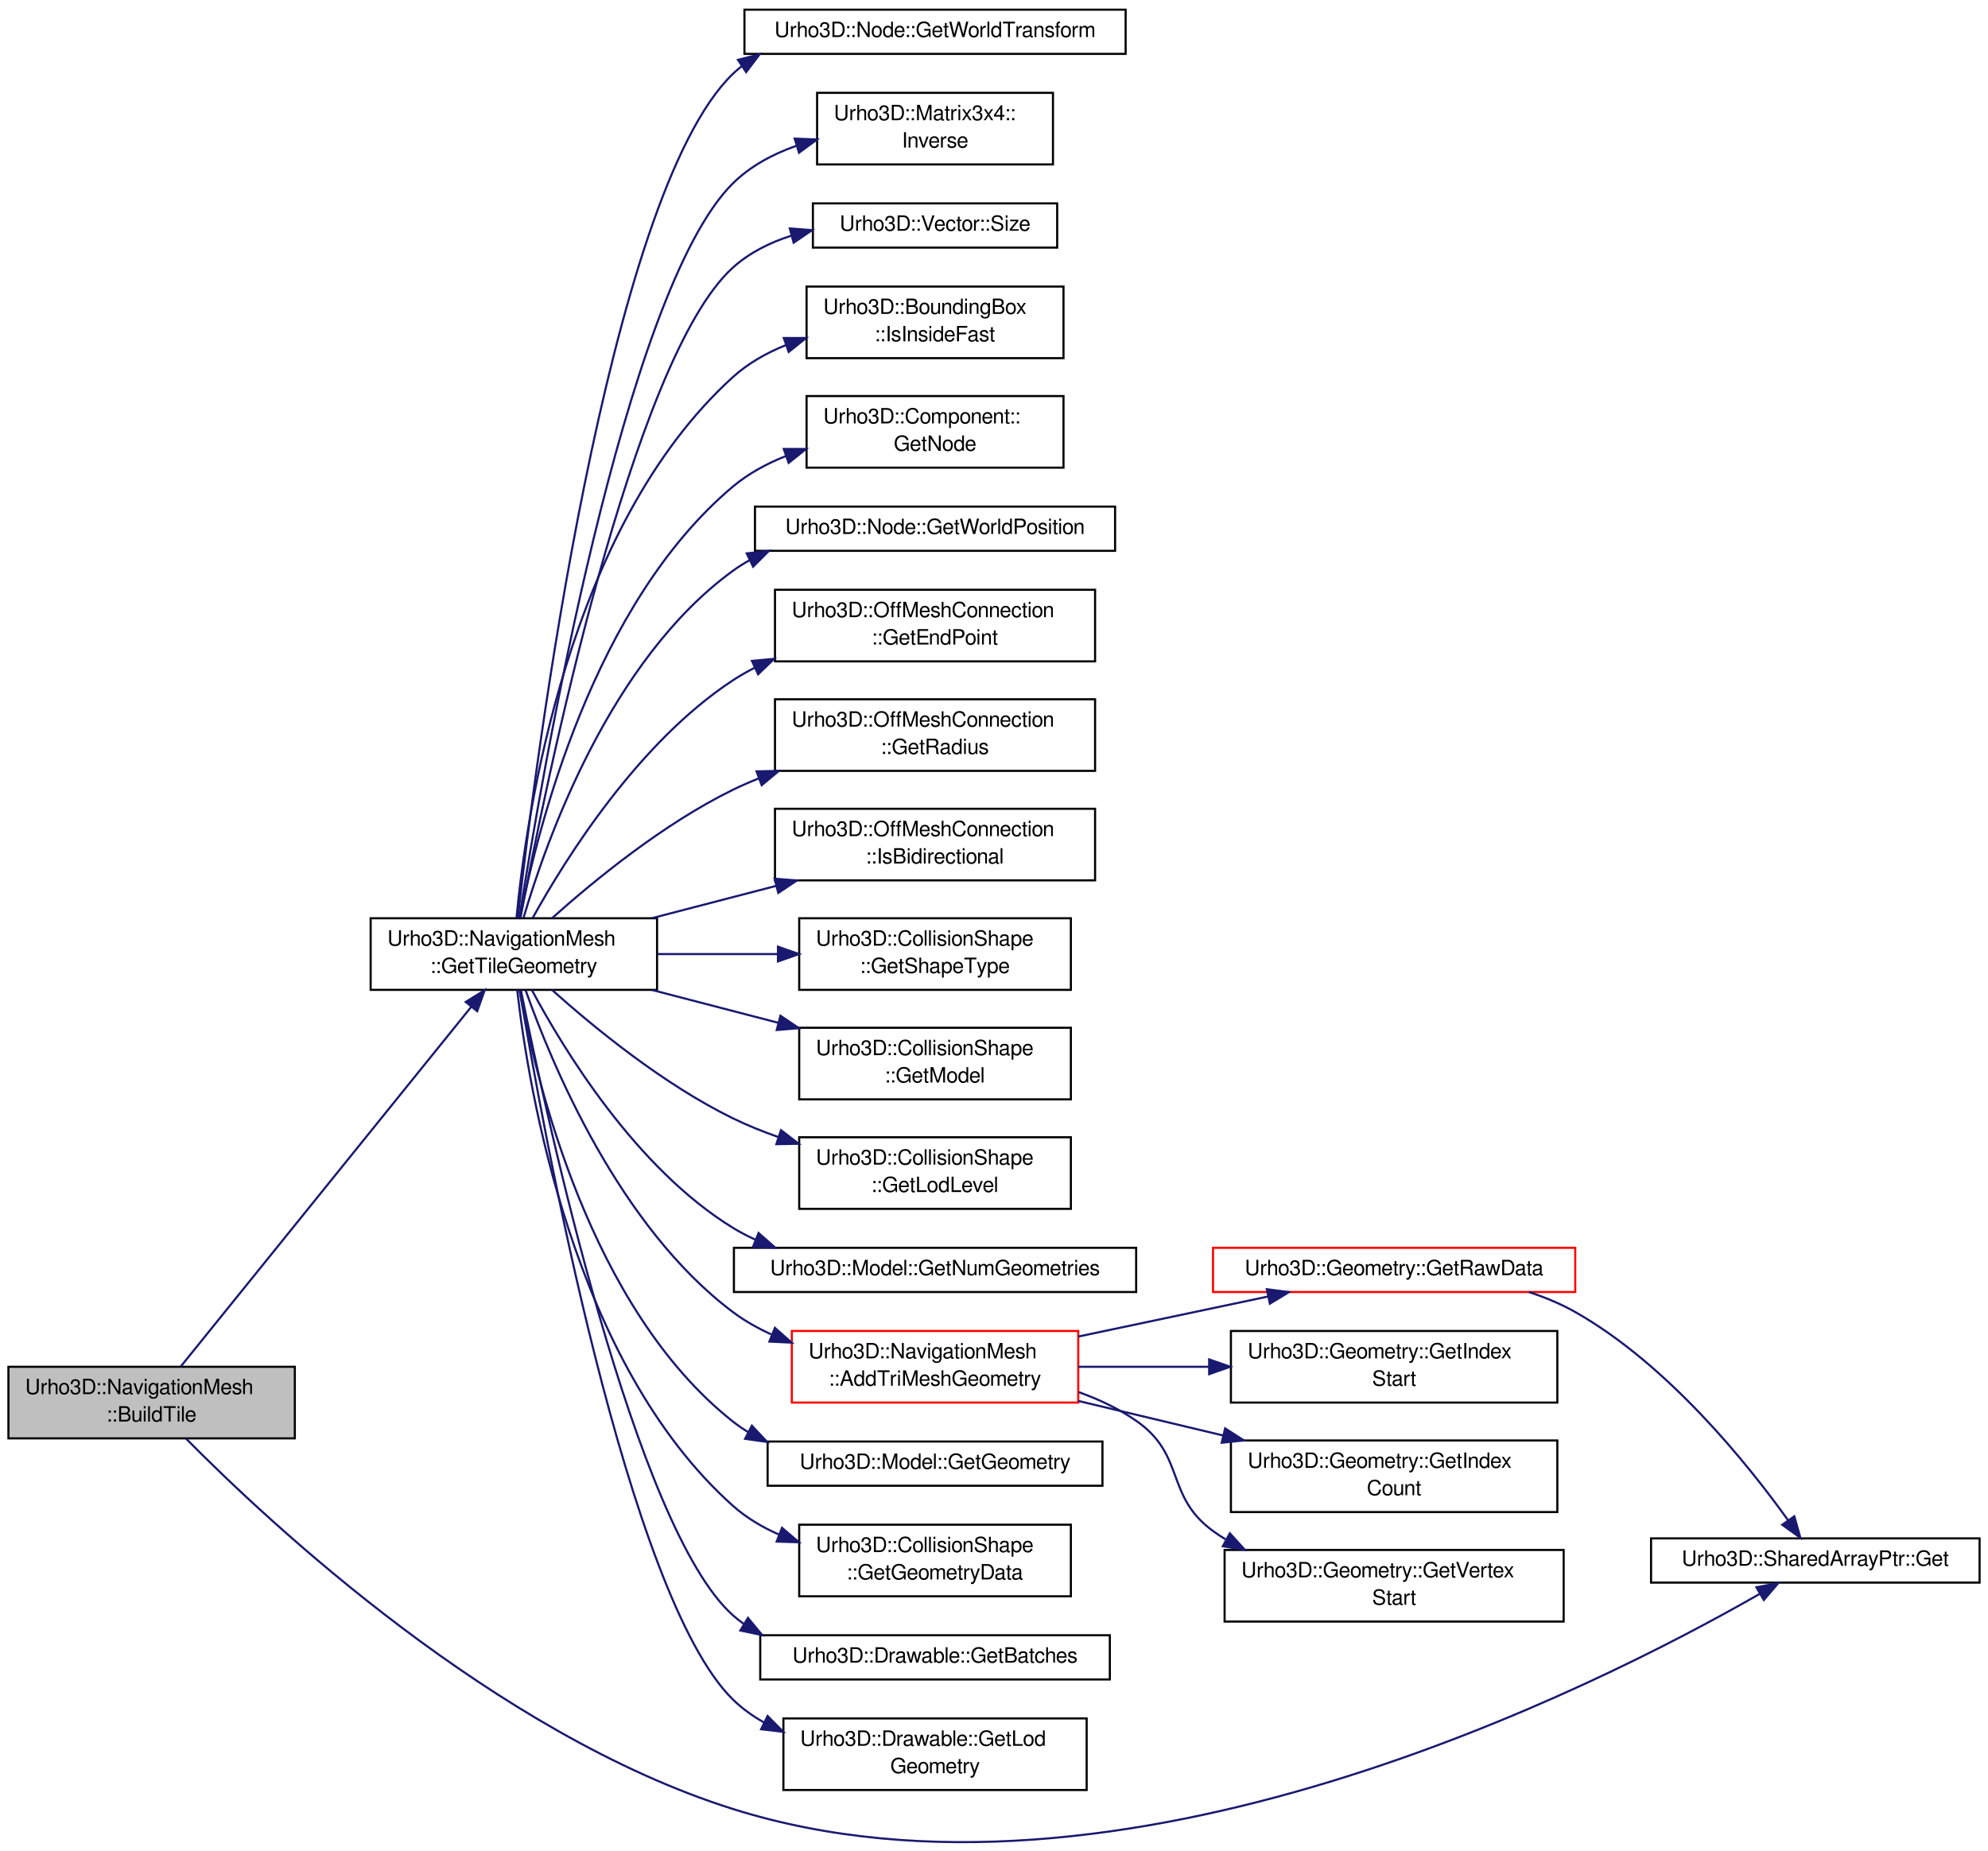
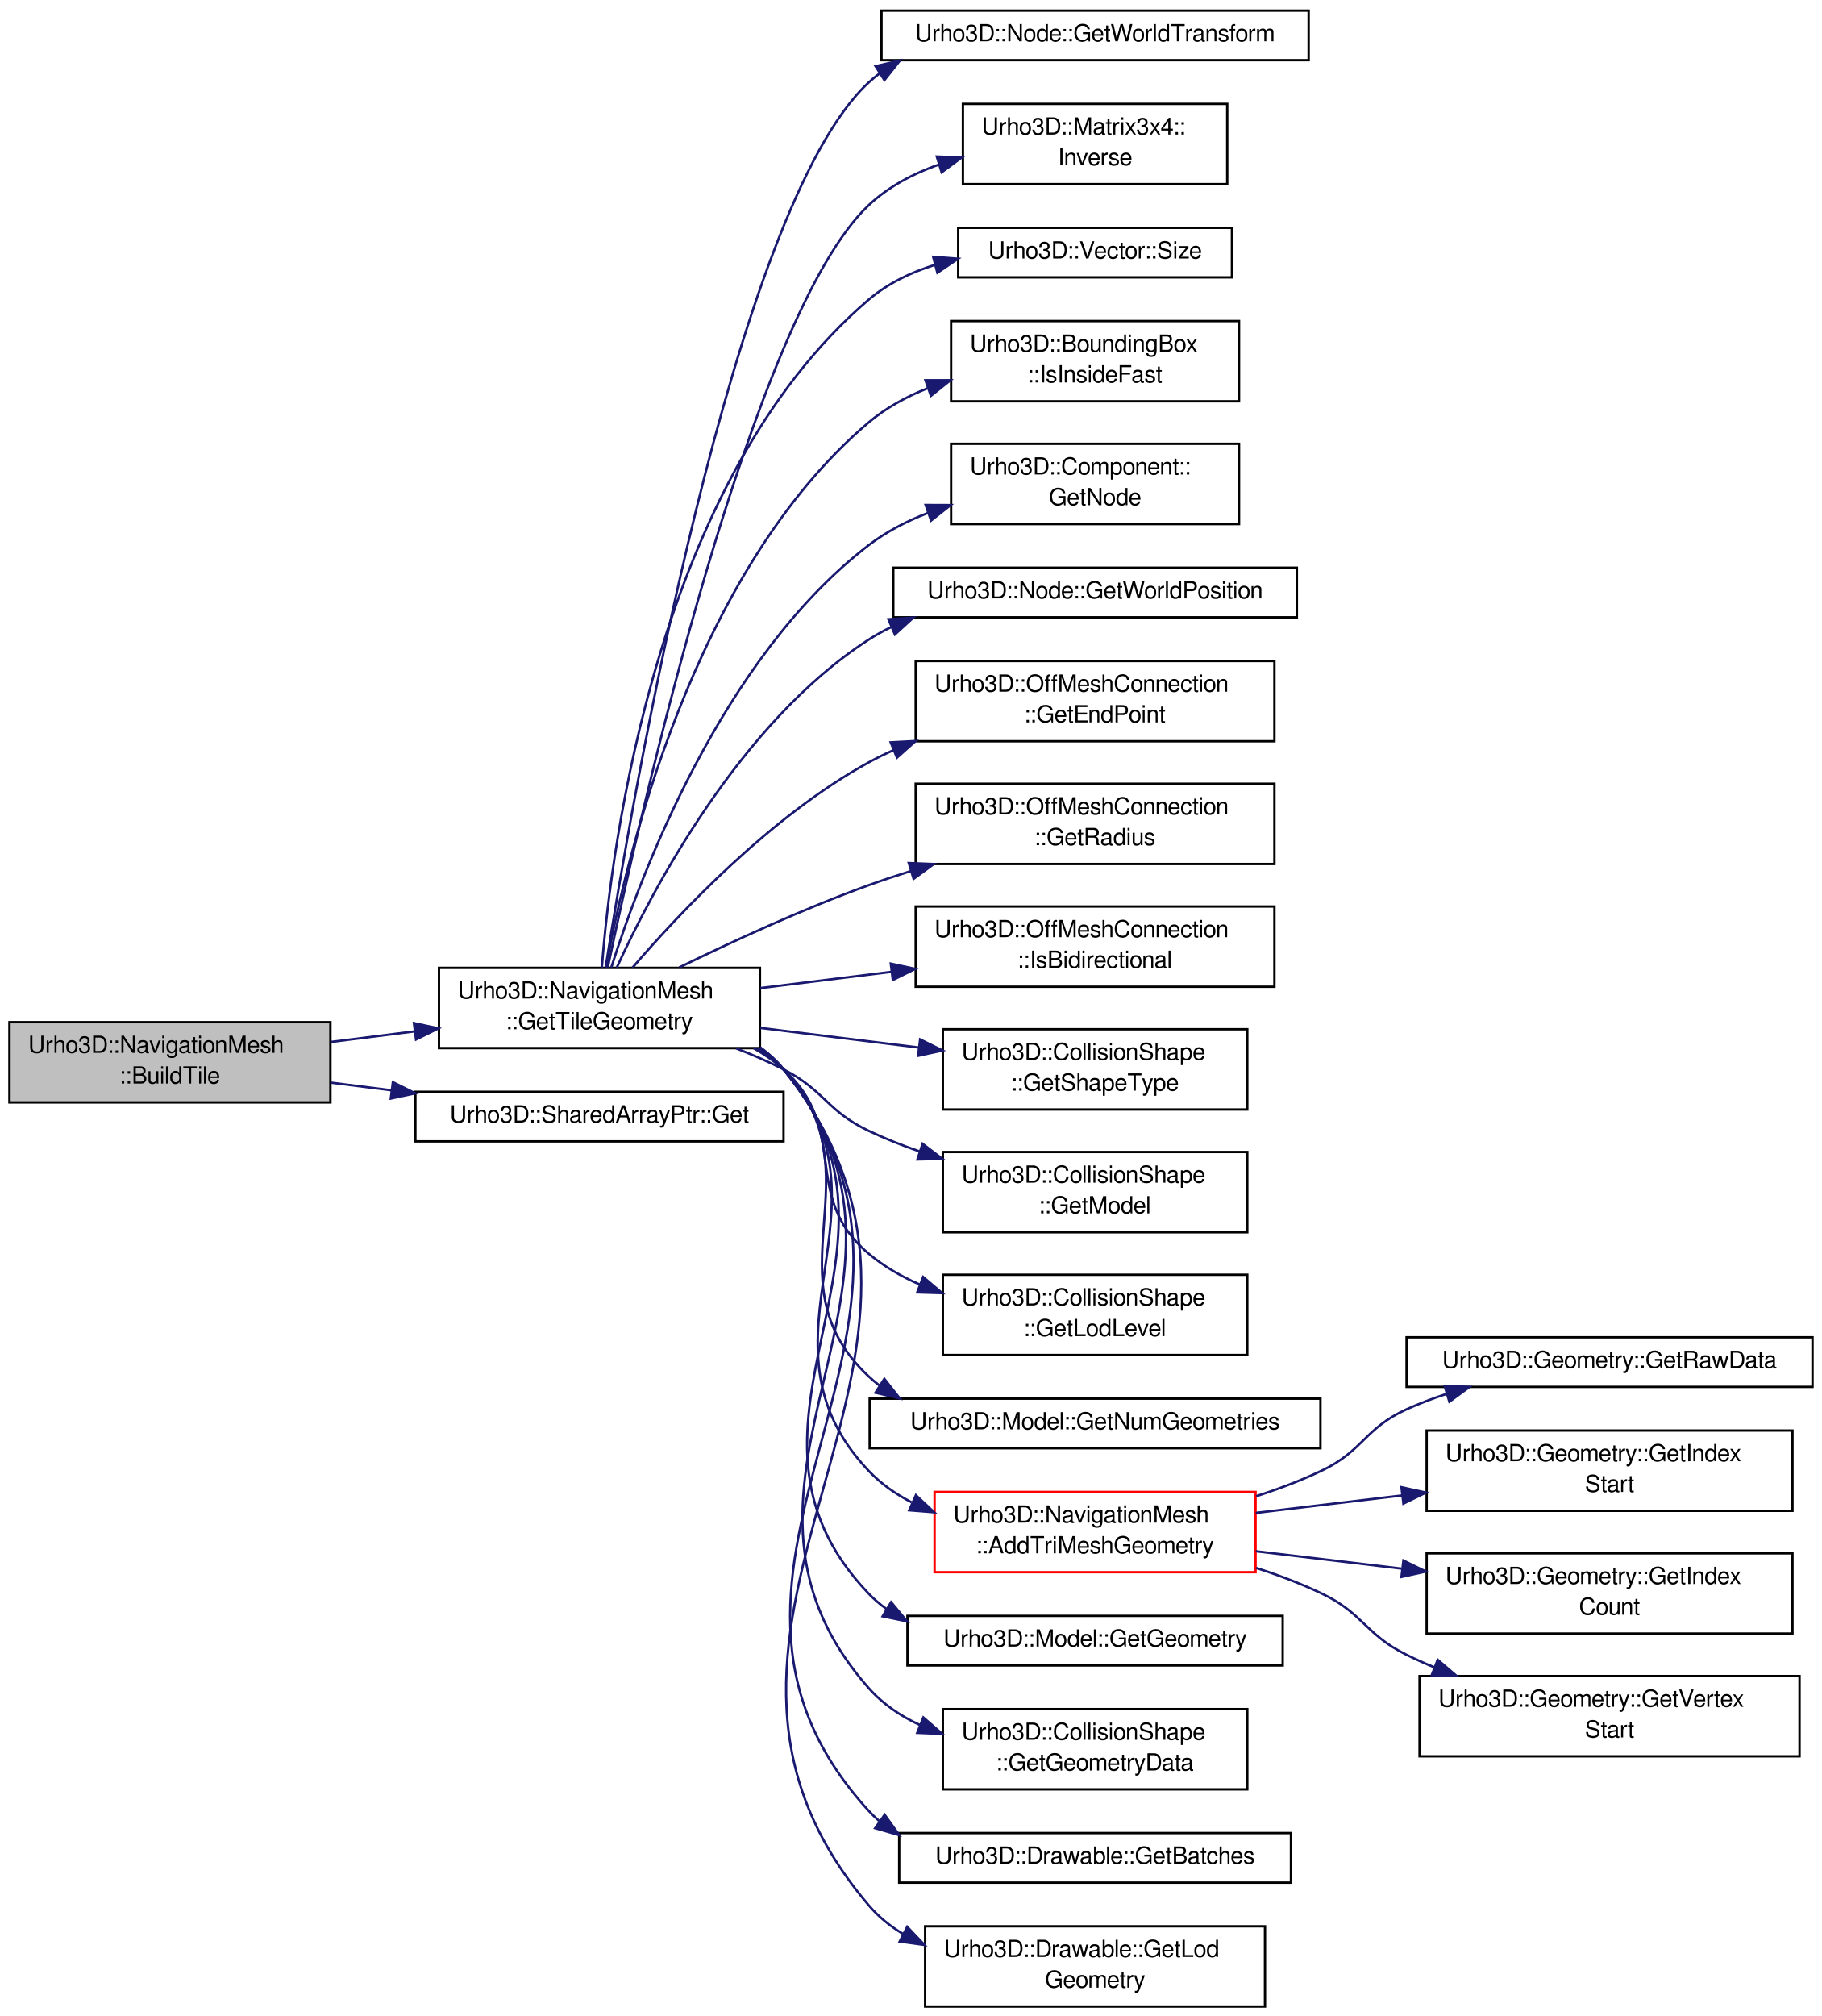
- <svg xmlns="http://www.w3.org/2000/svg" xmlns:xlink="http://www.w3.org/1999/xlink" width="944pt" height="879pt" viewBox="0.00 0.00 944.00 878.82">
-   <g id="graph1" class="graph" transform="scale(1 1) rotate(0) translate(4 874.823)">
+ <svg xmlns="http://www.w3.org/2000/svg" xmlns:xlink="http://www.w3.org/1999/xlink" width="772pt" height="854pt" viewBox="0.00 0.00 772.00 854.00">
+   <g id="graph1" class="graph" transform="scale(1 1) rotate(0) translate(4 850)">
    <g id="node1" class="node">
-       <polygon fill="#bfbfbf" stroke="black" points="0,-191.823 0,-225.823 136,-225.823 136,-191.823 0,-191.823" />
-       <text text-anchor="start" x="8" y="-212.823" font-family="FreeSans" font-size="10.00">Urho3D::NavigationMesh</text>
-       <text text-anchor="middle" x="68" y="-199.823" font-family="FreeSans" font-size="10.00">::BuildTile</text>
+       <polygon fill="#bfbfbf" stroke="black" points="0,-383 0,-417 136,-417 136,-383 0,-383" />
+       <text text-anchor="start" x="8" y="-404" font-family="FreeSans" font-size="10.00">Urho3D::NavigationMesh</text>
+       <text text-anchor="middle" x="68" y="-391" font-family="FreeSans" font-size="10.00">::BuildTile</text>
    </g>
    <g id="node3" class="node">
      <a xlink:href="a00190.html#a6eda8ecf39133eda5dd8540887cea8f0" target="_top" xlink:title="Get geometry data within a bounding box.">
-         <polygon fill="none" stroke="black" points="172,-404.823 172,-438.823 308,-438.823 308,-404.823 172,-404.823" />
-         <text text-anchor="start" x="180" y="-425.823" font-family="FreeSans" font-size="10.00">Urho3D::NavigationMesh</text>
-         <text text-anchor="middle" x="240" y="-412.823" font-family="FreeSans" font-size="10.00">::GetTileGeometry</text>
+         <polygon fill="none" stroke="black" points="182,-406 182,-440 318,-440 318,-406 182,-406" />
+         <text text-anchor="start" x="190" y="-427" font-family="FreeSans" font-size="10.00">Urho3D::NavigationMesh</text>
+         <text text-anchor="middle" x="250" y="-414" font-family="FreeSans" font-size="10.00">::GetTileGeometry</text>
      </a>
    </g>
    <g id="edge2" class="edge">
-       <path fill="none" stroke="midnightblue" d="M81.785,-225.894C112.04,-263.362 184.38,-352.945 219.785,-396.79" />
-       <polygon fill="midnightblue" stroke="midnightblue" points="217.144,-399.09 226.15,-404.672 222.59,-394.692 217.144,-399.09" />
-     </g>
-     <g id="node35" class="node">
+       <path fill="none" stroke="midnightblue" d="M136.029,-408.597C147.586,-410.058 159.673,-411.585 171.474,-413.076" />
+       <polygon fill="midnightblue" stroke="midnightblue" points="171.391,-416.594 181.751,-414.375 172.268,-409.649 171.391,-416.594" />
+     </g>
+     <g id="node49" class="node">
      <a xlink:href="a00270.html#ac0a9f7d0728fa3ba9be5889f44f7ac46" target="_top" xlink:title="Return the raw pointer.">
-         <polygon fill="none" stroke="black" points="780,-123.323 780,-144.323 936,-144.323 936,-123.323 780,-123.323" />
-         <text text-anchor="middle" x="858" y="-131.323" font-family="FreeSans" font-size="10.00">Urho3D::SharedArrayPtr::Get</text>
-       </a>
-     </g>
-     <g id="edge50" class="edge">
-       <path fill="none" stroke="midnightblue" d="M84.327,-191.719C124.103,-151.451 231.067,-51.392 344,-15.823 526.986,41.809 754.778,-73.959 831.436,-117.879" />
-       <polygon fill="midnightblue" stroke="midnightblue" points="830.021,-121.105 840.427,-123.101 833.537,-115.052 830.021,-121.105" />
+         <polygon fill="none" stroke="black" points="172,-366.5 172,-387.5 328,-387.5 328,-366.5 172,-366.5" />
+         <text text-anchor="middle" x="250" y="-374.5" font-family="FreeSans" font-size="10.00">Urho3D::SharedArrayPtr::Get</text>
+       </a>
+     </g>
+     <g id="edge48" class="edge">
+       <path fill="none" stroke="midnightblue" d="M136.029,-391.403C144.447,-390.339 153.146,-389.24 161.81,-388.145" />
+       <polygon fill="midnightblue" stroke="midnightblue" points="162.465,-391.59 171.947,-386.864 161.587,-384.645 162.465,-391.59" />
    </g>
    <g id="node5" class="node">
      <a xlink:href="a00195.html#acbf5c9951a685acdbe75d1d39eeb7045" target="_top" xlink:title="Return world space transform matrix.">
-         <polygon fill="none" stroke="black" points="349.5,-849.323 349.5,-870.323 530.5,-870.323 530.5,-849.323 349.5,-849.323" />
-         <text text-anchor="middle" x="440" y="-857.323" font-family="FreeSans" font-size="10.00">Urho3D::Node::GetWorldTransform</text>
+         <polygon fill="none" stroke="black" points="369.5,-824.5 369.5,-845.5 550.5,-845.5 550.5,-824.5 369.5,-824.5" />
+         <text text-anchor="middle" x="460" y="-832.5" font-family="FreeSans" font-size="10.00">Urho3D::Node::GetWorldTransform</text>
      </a>
    </g>
    <g id="edge4" class="edge">
-       <path fill="none" stroke="midnightblue" d="M241.851,-438.939C249.903,-510.193 284.187,-782.267 344,-839.823 345.307,-841.081 346.672,-842.269 348.087,-843.391" />
-       <polygon fill="midnightblue" stroke="midnightblue" points="346.43,-846.491 356.695,-849.113 350.305,-840.662 346.43,-846.491" />
+       <path fill="none" stroke="midnightblue" d="M252.66,-440.462C263.518,-509.463 306.645,-761.932 364,-815 365.5,-816.387 367.069,-817.689 368.7,-818.909" />
+       <polygon fill="midnightblue" stroke="midnightblue" points="366.988,-821.968 377.31,-824.357 370.731,-816.052 366.988,-821.968" />
    </g>
    <g id="node7" class="node">
      <a xlink:href="a00178.html#adbf4f5c122e4dbee49ab99550cc70315" target="_top" xlink:title="Return inverse.">
-         <polygon fill="none" stroke="black" points="384,-796.823 384,-830.823 496,-830.823 496,-796.823 384,-796.823" />
-         <text text-anchor="start" x="392" y="-817.823" font-family="FreeSans" font-size="10.00">Urho3D::Matrix3x4::</text>
-         <text text-anchor="middle" x="440" y="-804.823" font-family="FreeSans" font-size="10.00">Inverse</text>
+         <polygon fill="none" stroke="black" points="404,-772 404,-806 516,-806 516,-772 404,-772" />
+         <text text-anchor="start" x="412" y="-793" font-family="FreeSans" font-size="10.00">Urho3D::Matrix3x4::</text>
+         <text text-anchor="middle" x="460" y="-780" font-family="FreeSans" font-size="10.00">Inverse</text>
      </a>
    </g>
    <g id="edge6" class="edge">
-       <path fill="none" stroke="midnightblue" d="M242.594,-438.916C252.834,-504.223 292.42,-736.878 344,-787.823 352.314,-796.035 362.941,-801.722 374.078,-805.646" />
-       <polygon fill="midnightblue" stroke="midnightblue" points="373.364,-809.087 383.95,-808.659 375.407,-802.392 373.364,-809.087" />
+       <path fill="none" stroke="midnightblue" d="M253.526,-440.173C266.672,-502.627 314.62,-716.452 364,-763 372.357,-770.878 382.853,-776.418 393.811,-780.302" />
+       <polygon fill="midnightblue" stroke="midnightblue" points="392.93,-783.693 403.518,-783.307 395,-777.006 392.93,-783.693" />
    </g>
    <g id="node9" class="node">
      <a xlink:href="a00312.html#a06762e9e70b9851f54a845555f28cd4b" target="_top" xlink:title="Return size of vector.">
-         <polygon fill="none" stroke="black" points="382,-757.323 382,-778.323 498,-778.323 498,-757.323 382,-757.323" />
-         <text text-anchor="middle" x="440" y="-765.323" font-family="FreeSans" font-size="10.00">Urho3D::Vector::Size</text>
+         <polygon fill="none" stroke="black" points="402,-732.5 402,-753.5 518,-753.5 518,-732.5 402,-732.5" />
+         <text text-anchor="middle" x="460" y="-740.5" font-family="FreeSans" font-size="10.00">Urho3D::Vector::Size</text>
      </a>
    </g>
    <g id="edge8" class="edge">
-       <path fill="none" stroke="midnightblue" d="M243.172,-439.211C254.688,-500.435 296.127,-704.662 344,-747.823 351.857,-754.907 361.556,-759.731 371.74,-762.973" />
-       <polygon fill="midnightblue" stroke="midnightblue" points="371.043,-766.41 381.609,-765.62 372.857,-759.649 371.043,-766.41" />
+       <path fill="none" stroke="midnightblue" d="M251.011,-440.108C255.027,-491.636 274.367,-646.498 364,-723 372.047,-729.868 381.843,-734.58 392.066,-737.778" />
+       <polygon fill="midnightblue" stroke="midnightblue" points="391.392,-741.22 401.955,-740.402 393.187,-734.454 391.392,-741.22" />
    </g>
    <g id="node11" class="node">
      <a xlink:href="a00075.html#a3e31f522451bbabba857bd4e83384492" target="_top" xlink:title="Test if another bounding box is (partially) inside or outside.">
-         <polygon fill="none" stroke="black" points="379,-704.823 379,-738.823 501,-738.823 501,-704.823 379,-704.823" />
-         <text text-anchor="start" x="387" y="-725.823" font-family="FreeSans" font-size="10.00">Urho3D::BoundingBox</text>
-         <text text-anchor="middle" x="440" y="-712.823" font-family="FreeSans" font-size="10.00">::IsInsideFast</text>
+         <polygon fill="none" stroke="black" points="399,-680 399,-714 521,-714 521,-680 399,-680" />
+         <text text-anchor="start" x="407" y="-701" font-family="FreeSans" font-size="10.00">Urho3D::BoundingBox</text>
+         <text text-anchor="middle" x="460" y="-688" font-family="FreeSans" font-size="10.00">::IsInsideFast</text>
      </a>
    </g>
    <g id="edge10" class="edge">
-       <path fill="none" stroke="midnightblue" d="M241.261,-438.918C245.749,-486.976 265.203,-624.413 344,-695.823 351.217,-702.364 359.914,-707.284 369.089,-710.981" />
-       <polygon fill="midnightblue" stroke="midnightblue" points="368.186,-714.374 378.781,-714.407 370.52,-707.775 368.186,-714.374" />
+       <path fill="none" stroke="midnightblue" d="M252.759,-440.142C260.935,-485.192 289.297,-607.796 364,-671 371.338,-677.208 380.023,-681.946 389.123,-685.559" />
+       <polygon fill="midnightblue" stroke="midnightblue" points="388.123,-688.917 398.718,-688.932 390.444,-682.313 388.123,-688.917" />
    </g>
    <g id="node13" class="node">
      <a xlink:href="a00085.html#aaf7a7d9aea4ae4bcc527a5f0c33f3f1a" target="_top" xlink:title="Return scene node.">
-         <polygon fill="none" stroke="black" points="379,-652.823 379,-686.823 501,-686.823 501,-652.823 379,-652.823" />
-         <text text-anchor="start" x="387" y="-673.823" font-family="FreeSans" font-size="10.00">Urho3D::Component::</text>
-         <text text-anchor="middle" x="440" y="-660.823" font-family="FreeSans" font-size="10.00">GetNode</text>
+         <polygon fill="none" stroke="black" points="399,-628 399,-662 521,-662 521,-628 399,-628" />
+         <text text-anchor="start" x="407" y="-649" font-family="FreeSans" font-size="10.00">Urho3D::Component::</text>
+         <text text-anchor="middle" x="460" y="-636" font-family="FreeSans" font-size="10.00">GetNode</text>
      </a>
    </g>
    <g id="edge12" class="edge">
-       <path fill="none" stroke="midnightblue" d="M242.96,-438.976C251.079,-480.694 277.677,-588.12 344,-643.823 351.36,-650.005 360.058,-654.728 369.165,-658.333" />
-       <polygon fill="midnightblue" stroke="midnightblue" points="368.168,-661.693 378.763,-661.701 370.486,-655.088 368.168,-661.693" />
+       <path fill="none" stroke="midnightblue" d="M255.01,-440.156C267.088,-478.41 301.527,-571.088 364,-619 371.525,-624.771 380.24,-629.263 389.288,-632.758" />
+       <polygon fill="midnightblue" stroke="midnightblue" points="388.206,-636.088 398.801,-636.052 390.497,-629.473 388.206,-636.088" />
    </g>
    <g id="node15" class="node">
      <a xlink:href="a00195.html#a92372a305fa427e9ce58df7f37a684ba" target="_top" xlink:title="Return position in world space.">
-         <polygon fill="none" stroke="black" points="354.5,-613.323 354.5,-634.323 525.5,-634.323 525.5,-613.323 354.5,-613.323" />
-         <text text-anchor="middle" x="440" y="-621.323" font-family="FreeSans" font-size="10.00">Urho3D::Node::GetWorldPosition</text>
+         <polygon fill="none" stroke="black" points="374.5,-588.5 374.5,-609.5 545.5,-609.5 545.5,-588.5 374.5,-588.5" />
+         <text text-anchor="middle" x="460" y="-596.5" font-family="FreeSans" font-size="10.00">Urho3D::Node::GetWorldPosition</text>
      </a>
    </g>
    <g id="edge14" class="edge">
-       <path fill="none" stroke="midnightblue" d="M244.621,-439.093C255.376,-475.753 285.714,-561.458 344,-603.823 346.535,-605.666 349.201,-607.347 351.968,-608.88" />
-       <polygon fill="midnightblue" stroke="midnightblue" points="350.575,-612.094 361.102,-613.289 353.618,-605.79 350.575,-612.094" />
+       <path fill="none" stroke="midnightblue" d="M257.311,-440.067C272.23,-472.703 309.443,-543.834 364,-579 367.117,-581.009 370.398,-582.821 373.794,-584.455" />
+       <polygon fill="midnightblue" stroke="midnightblue" points="372.441,-587.683 383.013,-588.377 375.181,-581.241 372.441,-587.683" />
    </g>
    <g id="node17" class="node">
      <a xlink:href="a00207.html#a69e72b1bc6e12d9771ee61d6043352ab" target="_top" xlink:title="Return endpoint node.">
-         <polygon fill="none" stroke="black" points="364,-560.823 364,-594.823 516,-594.823 516,-560.823 364,-560.823" />
-         <text text-anchor="start" x="372" y="-581.823" font-family="FreeSans" font-size="10.00">Urho3D::OffMeshConnection</text>
-         <text text-anchor="middle" x="440" y="-568.823" font-family="FreeSans" font-size="10.00">::GetEndPoint</text>
+         <polygon fill="none" stroke="black" points="384,-536 384,-570 536,-570 536,-536 384,-536" />
+         <text text-anchor="start" x="392" y="-557" font-family="FreeSans" font-size="10.00">Urho3D::OffMeshConnection</text>
+         <text text-anchor="middle" x="460" y="-544" font-family="FreeSans" font-size="10.00">::GetEndPoint</text>
      </a>
    </g>
    <g id="edge16" class="edge">
-       <path fill="none" stroke="midnightblue" d="M248.991,-439.056C264.512,-467.079 299.04,-522.35 344,-551.823 347.317,-553.998 350.811,-555.991 354.425,-557.819" />
-       <polygon fill="midnightblue" stroke="midnightblue" points="353.069,-561.048 363.619,-562.029 355.984,-554.683 353.069,-561.048" />
+       <path fill="none" stroke="midnightblue" d="M263.993,-440.08C283.848,-463.201 322.432,-504.182 364,-527 367.435,-528.886 371.016,-530.641 374.689,-532.275" />
+       <polygon fill="midnightblue" stroke="midnightblue" points="373.401,-535.53 383.981,-536.091 376.06,-529.055 373.401,-535.53" />
    </g>
    <g id="node19" class="node">
      <a xlink:href="a00207.html#a8aefa12835e6e525e2df3562c06c79bc" target="_top" xlink:title="Return radius.">
-         <polygon fill="none" stroke="black" points="364,-508.823 364,-542.823 516,-542.823 516,-508.823 364,-508.823" />
-         <text text-anchor="start" x="372" y="-529.823" font-family="FreeSans" font-size="10.00">Urho3D::OffMeshConnection</text>
-         <text text-anchor="middle" x="440" y="-516.823" font-family="FreeSans" font-size="10.00">::GetRadius</text>
+         <polygon fill="none" stroke="black" points="384,-484 384,-518 536,-518 536,-484 384,-484" />
+         <text text-anchor="start" x="392" y="-505" font-family="FreeSans" font-size="10.00">Urho3D::OffMeshConnection</text>
+         <text text-anchor="middle" x="460" y="-492" font-family="FreeSans" font-size="10.00">::GetRadius</text>
      </a>
    </g>
    <g id="edge18" class="edge">
-       <path fill="none" stroke="midnightblue" d="M258.114,-438.838C277.816,-456.479 310.938,-483.69 344,-499.823 347.992,-501.772 352.152,-503.591 356.404,-505.287" />
-       <polygon fill="midnightblue" stroke="midnightblue" points="355.241,-508.589 365.834,-508.808 357.69,-502.031 355.241,-508.589" />
+       <path fill="none" stroke="midnightblue" d="M283.815,-440.19C306.184,-451.119 336.375,-465.034 364,-475 369.809,-477.096 375.869,-479.113 381.996,-481.034" />
+       <polygon fill="midnightblue" stroke="midnightblue" points="381.067,-484.409 391.653,-483.969 383.103,-477.712 381.067,-484.409" />
    </g>
    <g id="node21" class="node">
      <a xlink:href="a00207.html#a15cd88df53778f91b6a8aae4def713db" target="_top" xlink:title="Return whether is bidirectional.">
-         <polygon fill="none" stroke="black" points="364,-456.823 364,-490.823 516,-490.823 516,-456.823 364,-456.823" />
-         <text text-anchor="start" x="372" y="-477.823" font-family="FreeSans" font-size="10.00">Urho3D::OffMeshConnection</text>
-         <text text-anchor="middle" x="440" y="-464.823" font-family="FreeSans" font-size="10.00">::IsBidirectional</text>
+         <polygon fill="none" stroke="black" points="384,-432 384,-466 536,-466 536,-432 384,-432" />
+         <text text-anchor="start" x="392" y="-453" font-family="FreeSans" font-size="10.00">Urho3D::OffMeshConnection</text>
+         <text text-anchor="middle" x="460" y="-440" font-family="FreeSans" font-size="10.00">::IsBidirectional</text>
      </a>
    </g>
    <g id="edge20" class="edge">
-       <path fill="none" stroke="midnightblue" d="M305.487,-438.85C324.394,-443.766 345.177,-449.169 364.633,-454.228" />
-       <polygon fill="midnightblue" stroke="midnightblue" points="363.806,-457.629 374.365,-456.758 365.568,-450.855 363.806,-457.629" />
+       <path fill="none" stroke="midnightblue" d="M318.181,-431.441C335.865,-433.631 355.144,-436.018 373.627,-438.306" />
+       <polygon fill="midnightblue" stroke="midnightblue" points="373.445,-441.81 383.799,-439.566 374.305,-434.863 373.445,-441.81" />
    </g>
    <g id="node23" class="node">
      <a xlink:href="a00082.html#ab53e080fc12b027c7c9356a0017eeeb3" target="_top" xlink:title="Return shape type.">
-         <polygon fill="none" stroke="black" points="375.5,-404.823 375.5,-438.823 504.5,-438.823 504.5,-404.823 375.5,-404.823" />
-         <text text-anchor="start" x="383.5" y="-425.823" font-family="FreeSans" font-size="10.00">Urho3D::CollisionShape</text>
-         <text text-anchor="middle" x="440" y="-412.823" font-family="FreeSans" font-size="10.00">::GetShapeType</text>
+         <polygon fill="none" stroke="black" points="395.5,-380 395.5,-414 524.5,-414 524.5,-380 395.5,-380" />
+         <text text-anchor="start" x="403.5" y="-401" font-family="FreeSans" font-size="10.00">Urho3D::CollisionShape</text>
+         <text text-anchor="middle" x="460" y="-388" font-family="FreeSans" font-size="10.00">::GetShapeType</text>
      </a>
    </g>
    <g id="edge22" class="edge">
-       <path fill="none" stroke="midnightblue" d="M308.269,-421.823C326.601,-421.823 346.521,-421.823 365.187,-421.823" />
-       <polygon fill="midnightblue" stroke="midnightblue" points="365.411,-425.324 375.411,-421.823 365.411,-418.324 365.411,-425.324" />
+       <path fill="none" stroke="midnightblue" d="M318.181,-414.559C339.583,-411.909 363.321,-408.97 385.157,-406.266" />
+       <polygon fill="midnightblue" stroke="midnightblue" points="385.878,-409.704 395.372,-405.002 385.018,-402.757 385.878,-409.704" />
    </g>
    <g id="node25" class="node">
      <a xlink:href="a00082.html#a32558015cc4b86af7166690f5d89fe40" target="_top" xlink:title="Return triangle mesh / convex hull model.">
-         <polygon fill="none" stroke="black" points="375.5,-352.823 375.5,-386.823 504.5,-386.823 504.5,-352.823 375.5,-352.823" />
-         <text text-anchor="start" x="383.5" y="-373.823" font-family="FreeSans" font-size="10.00">Urho3D::CollisionShape</text>
-         <text text-anchor="middle" x="440" y="-360.823" font-family="FreeSans" font-size="10.00">::GetModel</text>
+         <polygon fill="none" stroke="black" points="395.5,-328 395.5,-362 524.5,-362 524.5,-328 395.5,-328" />
+         <text text-anchor="start" x="403.5" y="-349" font-family="FreeSans" font-size="10.00">Urho3D::CollisionShape</text>
+         <text text-anchor="middle" x="460" y="-336" font-family="FreeSans" font-size="10.00">::GetModel</text>
      </a>
    </g>
    <g id="edge24" class="edge">
-       <path fill="none" stroke="midnightblue" d="M305.487,-404.797C324.687,-399.805 345.82,-394.31 365.535,-389.184" />
-       <polygon fill="midnightblue" stroke="midnightblue" points="366.592,-392.526 375.389,-386.622 364.83,-385.751 366.592,-392.526" />
+       <path fill="none" stroke="midnightblue" d="M307.898,-405.912C314.803,-403.231 321.649,-400.255 328,-397 345.564,-387.998 346.185,-379.496 364,-371 370.904,-367.708 378.293,-364.776 385.792,-362.179" />
+       <polygon fill="midnightblue" stroke="midnightblue" points="386.903,-365.498 395.323,-359.067 384.73,-358.844 386.903,-365.498" />
    </g>
    <g id="node27" class="node">
      <a xlink:href="a00082.html#a164baaf3ff9493570a1212dd72d1cef0" target="_top" xlink:title="Return model LOD level.">
-         <polygon fill="none" stroke="black" points="375.5,-300.823 375.5,-334.823 504.5,-334.823 504.5,-300.823 375.5,-300.823" />
-         <text text-anchor="start" x="383.5" y="-321.823" font-family="FreeSans" font-size="10.00">Urho3D::CollisionShape</text>
-         <text text-anchor="middle" x="440" y="-308.823" font-family="FreeSans" font-size="10.00">::GetLodLevel</text>
+         <polygon fill="none" stroke="black" points="395.5,-276 395.5,-310 524.5,-310 524.5,-276 395.5,-276" />
+         <text text-anchor="start" x="403.5" y="-297" font-family="FreeSans" font-size="10.00">Urho3D::CollisionShape</text>
+         <text text-anchor="middle" x="460" y="-284" font-family="FreeSans" font-size="10.00">::GetLodLevel</text>
      </a>
    </g>
    <g id="edge26" class="edge">
-       <path fill="none" stroke="midnightblue" d="M258.114,-404.809C277.816,-387.168 310.938,-359.957 344,-343.823 350.874,-340.469 358.243,-337.497 365.731,-334.875" />
-       <polygon fill="midnightblue" stroke="midnightblue" points="366.847,-338.193 375.25,-331.74 364.657,-331.544 366.847,-338.193" />
+       <path fill="none" stroke="midnightblue" d="M315.323,-405.991C319.876,-403.405 324.171,-400.427 328,-397 356.45,-371.536 334.833,-343.639 364,-319 370.447,-313.554 377.931,-309.24 385.822,-305.824" />
+       <polygon fill="midnightblue" stroke="midnightblue" points="387.152,-309.062 395.234,-302.212 384.644,-302.527 387.152,-309.062" />
    </g>
    <g id="node29" class="node">
      <a xlink:href="a00183.html#a2570ee649c53cec73eb900cc32a2d26f" target="_top" xlink:title="Return number of geometries.">
-         <polygon fill="none" stroke="black" points="344.5,-261.323 344.5,-282.323 535.5,-282.323 535.5,-261.323 344.5,-261.323" />
-         <text text-anchor="middle" x="440" y="-269.323" font-family="FreeSans" font-size="10.00">Urho3D::Model::GetNumGeometries</text>
+         <polygon fill="none" stroke="black" points="364.5,-236.5 364.5,-257.5 555.5,-257.5 555.5,-236.5 364.5,-236.5" />
+         <text text-anchor="middle" x="460" y="-244.5" font-family="FreeSans" font-size="10.00">Urho3D::Model::GetNumGeometries</text>
      </a>
    </g>
    <g id="edge28" class="edge">
-       <path fill="none" stroke="midnightblue" d="M248.555,-404.746C263.679,-376.436 297.943,-320.107 344,-291.823 347.411,-289.728 351.006,-287.85 354.722,-286.165" />
-       <polygon fill="midnightblue" stroke="midnightblue" points="356.2,-289.343 364.171,-282.364 353.587,-282.849 356.2,-289.343" />
+       <path fill="none" stroke="midnightblue" d="M317.062,-405.96C321.053,-403.383 324.756,-400.416 328,-397 369.285,-353.528 320.257,-307.998 364,-267 365.491,-265.603 367.052,-264.293 368.675,-263.065" />
+       <polygon fill="midnightblue" stroke="midnightblue" points="370.712,-265.917 377.255,-257.584 366.943,-260.018 370.712,-265.917" />
    </g>
    <g id="node31" class="node">
      <a xlink:href="a00190.html#abec925157aecc2b518ed765e88b1d2ec" target="_top" xlink:title="Add a triangle mesh to the geometry data.">
-         <polygon fill="none" stroke="red" points="372,-208.823 372,-242.823 508,-242.823 508,-208.823 372,-208.823" />
-         <text text-anchor="start" x="380" y="-229.823" font-family="FreeSans" font-size="10.00">Urho3D::NavigationMesh</text>
-         <text text-anchor="middle" x="440" y="-216.823" font-family="FreeSans" font-size="10.00">::AddTriMeshGeometry</text>
+         <polygon fill="none" stroke="red" points="392,-184 392,-218 528,-218 528,-184 392,-184" />
+         <text text-anchor="start" x="400" y="-205" font-family="FreeSans" font-size="10.00">Urho3D::NavigationMesh</text>
+         <text text-anchor="middle" x="460" y="-192" font-family="FreeSans" font-size="10.00">::AddTriMeshGeometry</text>
      </a>
    </g>
    <g id="edge30" class="edge">
-       <path fill="none" stroke="midnightblue" d="M245.611,-404.624C257.764,-370.139 289.873,-292.388 344,-251.823 349.57,-247.649 355.767,-244.145 362.254,-241.203" />
-       <polygon fill="midnightblue" stroke="midnightblue" points="363.974,-244.282 371.928,-237.282 361.345,-237.794 363.974,-244.282" />
+       <path fill="none" stroke="midnightblue" d="M317.661,-405.943C321.457,-403.369 324.958,-400.407 328,-397 379.438,-339.391 310.934,-283.113 364,-227 369.22,-221.48 375.482,-217.089 382.273,-213.603" />
+       <polygon fill="midnightblue" stroke="midnightblue" points="384.081,-216.631 391.813,-209.388 381.252,-210.228 384.081,-216.631" />
+     </g>
+     <g id="node41" class="node">
+       <a xlink:href="a00183.html#a7b734abbe9a9ead5f7e2538099b73ce4" target="_top" xlink:title="Return geometry by index and LOD level. The LOD level is clamped if out of range.">
+         <polygon fill="none" stroke="black" points="380.5,-144.5 380.5,-165.5 539.5,-165.5 539.5,-144.5 380.5,-144.5" />
+         <text text-anchor="middle" x="460" y="-152.5" font-family="FreeSans" font-size="10.00">Urho3D::Model::GetGeometry</text>
+       </a>
+     </g>
+     <g id="edge40" class="edge">
+       <path fill="none" stroke="midnightblue" d="M318.201,-405.862C321.816,-403.306 325.133,-400.37 328,-397 392.767,-320.867 294.916,-247.239 364,-175 366.353,-172.539 368.925,-170.341 371.666,-168.379" />
+       <polygon fill="midnightblue" stroke="midnightblue" points="373.571,-171.318 380.351,-163.177 369.974,-165.313 373.571,-171.318" />
    </g>
    <g id="node43" class="node">
-       <a xlink:href="a00183.html#a7b734abbe9a9ead5f7e2538099b73ce4" target="_top" xlink:title="Return geometry by index and LOD level. The LOD level is clamped if out of range.">
-         <polygon fill="none" stroke="black" points="360.5,-169.323 360.5,-190.323 519.5,-190.323 519.5,-169.323 360.5,-169.323" />
-         <text text-anchor="middle" x="440" y="-177.323" font-family="FreeSans" font-size="10.00">Urho3D::Model::GetGeometry</text>
+       <a xlink:href="a00082.html#a16e211d0ce3055d3f7470166aba51a1f" target="_top" xlink:title="Return the shared geometry data.">
+         <polygon fill="none" stroke="black" points="395.5,-92 395.5,-126 524.5,-126 524.5,-92 395.5,-92" />
+         <text text-anchor="start" x="403.5" y="-113" font-family="FreeSans" font-size="10.00">Urho3D::CollisionShape</text>
+         <text text-anchor="middle" x="460" y="-100" font-family="FreeSans" font-size="10.00">::GetGeometryData</text>
      </a>
    </g>
    <g id="edge42" class="edge">
-       <path fill="none" stroke="midnightblue" d="M242.7,-404.731C250.291,-362.673 275.893,-253.675 344,-199.823 346.316,-197.992 348.759,-196.317 351.301,-194.786" />
-       <polygon fill="midnightblue" stroke="midnightblue" points="353.028,-197.833 360.284,-190.113 349.798,-191.622 353.028,-197.833" />
+       <path fill="none" stroke="midnightblue" d="M318.296,-405.942C321.888,-403.366 325.174,-400.405 328,-397 403.071,-306.559 286.371,-223.255 364,-135 369.966,-128.218 377.502,-123.121 385.718,-119.305" />
+       <polygon fill="midnightblue" stroke="midnightblue" points="387.237,-122.468 395.235,-115.52 384.65,-115.964 387.237,-122.468" />
    </g>
    <g id="node45" class="node">
-       <a xlink:href="a00082.html#a16e211d0ce3055d3f7470166aba51a1f" target="_top" xlink:title="Return the shared geometry data.">
-         <polygon fill="none" stroke="black" points="375.5,-116.823 375.5,-150.823 504.5,-150.823 504.5,-116.823 375.5,-116.823" />
-         <text text-anchor="start" x="383.5" y="-137.823" font-family="FreeSans" font-size="10.00">Urho3D::CollisionShape</text>
-         <text text-anchor="middle" x="440" y="-124.823" font-family="FreeSans" font-size="10.00">::GetGeometryData</text>
+       <a xlink:href="a00115.html#ae95a836fc2a0cc7c66d6ff2e4417e22b" target="_top" xlink:title="Return draw call source data.">
+         <polygon fill="none" stroke="black" points="377,-52.5 377,-73.5 543,-73.5 543,-52.5 377,-52.5" />
+         <text text-anchor="middle" x="460" y="-60.5" font-family="FreeSans" font-size="10.00">Urho3D::Drawable::GetBatches</text>
      </a>
    </g>
    <g id="edge44" class="edge">
-       <path fill="none" stroke="midnightblue" d="M241.588,-404.794C246.866,-358.203 268.059,-227.608 344,-159.823 350.389,-154.121 357.905,-149.652 365.872,-146.153" />
-       <polygon fill="midnightblue" stroke="midnightblue" points="367.325,-149.344 375.391,-142.475 364.802,-142.814 367.325,-149.344" />
+       <path fill="none" stroke="midnightblue" d="M318.038,-406.265C321.745,-403.614 325.122,-400.547 328,-397 416.501,-287.916 269.306,-186.754 364,-83 365.42,-81.444 366.927,-79.992 368.51,-78.636" />
+       <polygon fill="midnightblue" stroke="midnightblue" points="370.847,-81.271 376.996,-72.642 366.809,-75.553 370.847,-81.271" />
    </g>
    <g id="node47" class="node">
-       <a xlink:href="a00115.html#ae95a836fc2a0cc7c66d6ff2e4417e22b" target="_top" xlink:title="Return draw call source data.">
-         <polygon fill="none" stroke="black" points="357,-77.323 357,-98.323 523,-98.323 523,-77.323 357,-77.323" />
-         <text text-anchor="middle" x="440" y="-85.323" font-family="FreeSans" font-size="10.00">Urho3D::Drawable::GetBatches</text>
+       <a xlink:href="a00115.html#a768f6f5b27f7cc4c085cbab7c61863e6" target="_top" xlink:title="Return the geometry for a specific LOD level.">
+         <polygon fill="none" stroke="black" points="388,-0 388,-34 532,-34 532,-0 388,-0" />
+         <text text-anchor="start" x="396" y="-21" font-family="FreeSans" font-size="10.00">Urho3D::Drawable::GetLod</text>
+         <text text-anchor="middle" x="460" y="-8" font-family="FreeSans" font-size="10.00">Geometry</text>
      </a>
    </g>
    <g id="edge46" class="edge">
-       <path fill="none" stroke="midnightblue" d="M243.35,-404.658C255.3,-345.167 297.602,-149.194 344,-107.823 345.704,-106.305 347.492,-104.89 349.352,-103.573" />
-       <polygon fill="midnightblue" stroke="midnightblue" points="351.167,-106.565 357.92,-98.401 347.55,-100.572 351.167,-106.565" />
-     </g>
-     <g id="node49" class="node">
-       <a xlink:href="a00115.html#a768f6f5b27f7cc4c085cbab7c61863e6" target="_top" xlink:title="Return the geometry for a specific LOD level.">
-         <polygon fill="none" stroke="black" points="368,-24.823 368,-58.823 512,-58.823 512,-24.823 368,-24.823" />
-         <text text-anchor="start" x="376" y="-45.823" font-family="FreeSans" font-size="10.00">Urho3D::Drawable::GetLod</text>
-         <text text-anchor="middle" x="440" y="-32.823" font-family="FreeSans" font-size="10.00">Geometry</text>
-       </a>
-     </g>
-     <g id="edge48" class="edge">
-       <path fill="none" stroke="midnightblue" d="M242.822,-404.412C253.587,-340.051 293.993,-116.779 344,-67.823 348.347,-63.567 353.317,-59.99 358.654,-56.986" />
-       <polygon fill="midnightblue" stroke="midnightblue" points="360.49,-59.985 367.94,-52.452 357.418,-53.695 360.49,-59.985" />
+       <path fill="none" stroke="midnightblue" d="M318.091,-406.307C321.785,-403.646 325.145,-400.566 328,-397 426.848,-273.555 261.658,-163.565 364,-43 368.18,-38.076 373.188,-34.036 378.693,-30.726" />
+       <polygon fill="midnightblue" stroke="midnightblue" points="380.403,-33.782 387.705,-26.105 377.209,-27.553 380.403,-33.782" />
    </g>
    <g id="node33" class="node">
      <a xlink:href="a00134.html#a806ac42a04945c5a9e061625c3c96f83" target="_top" xlink:title="Return raw vertex and index data for CPU operations, or null pointers if not available.">
-         <polygon fill="none" stroke="red" points="572,-261.323 572,-282.323 744,-282.323 744,-261.323 572,-261.323" />
-         <text text-anchor="middle" x="658" y="-269.323" font-family="FreeSans" font-size="10.00">Urho3D::Geometry::GetRawData</text>
+         <polygon fill="none" stroke="black" points="592,-262.5 592,-283.5 764,-283.5 764,-262.5 592,-262.5" />
+         <text text-anchor="middle" x="678" y="-270.5" font-family="FreeSans" font-size="10.00">Urho3D::Geometry::GetRawData</text>
      </a>
    </g>
    <g id="edge32" class="edge">
-       <path fill="none" stroke="midnightblue" d="M508.08,-240.189C536.897,-246.27 570.179,-253.292 598.053,-259.174" />
-       <polygon fill="midnightblue" stroke="midnightblue" points="597.552,-262.645 608.06,-261.286 598.998,-255.796 597.552,-262.645" />
+       <path fill="none" stroke="midnightblue" d="M528.247,-216.191C537.769,-219.252 547.272,-222.838 556,-227 573.815,-235.496 574.035,-244.826 592,-253 597.363,-255.44 603.054,-257.598 608.855,-259.504" />
+       <polygon fill="midnightblue" stroke="midnightblue" points="608.095,-262.931 618.68,-262.479 610.123,-256.231 608.095,-262.931" />
+     </g>
+     <g id="node35" class="node">
+       <a xlink:href="a00134.html#ae9f321052bbde57aa1ec63995b7e7869" target="_top" xlink:title="Return start index.">
+         <polygon fill="none" stroke="black" points="600.5,-210 600.5,-244 755.5,-244 755.5,-210 600.5,-210" />
+         <text text-anchor="start" x="608.5" y="-231" font-family="FreeSans" font-size="10.00">Urho3D::Geometry::GetIndex</text>
+         <text text-anchor="middle" x="678" y="-218" font-family="FreeSans" font-size="10.00">Start</text>
+       </a>
+     </g>
+     <g id="edge34" class="edge">
+       <path fill="none" stroke="midnightblue" d="M528.08,-209.12C547.727,-211.463 569.449,-214.054 590.118,-216.519" />
+       <polygon fill="midnightblue" stroke="midnightblue" points="589.821,-220.008 600.166,-217.717 590.651,-213.057 589.821,-220.008" />
    </g>
    <g id="node37" class="node">
-       <a xlink:href="a00134.html#ae9f321052bbde57aa1ec63995b7e7869" target="_top" xlink:title="Return start index.">
-         <polygon fill="none" stroke="black" points="580.5,-208.823 580.5,-242.823 735.5,-242.823 735.5,-208.823 580.5,-208.823" />
-         <text text-anchor="start" x="588.5" y="-229.823" font-family="FreeSans" font-size="10.00">Urho3D::Geometry::GetIndex</text>
-         <text text-anchor="middle" x="658" y="-216.823" font-family="FreeSans" font-size="10.00">Start</text>
+       <a xlink:href="a00134.html#a98babe968e5bf254e6a78d88e177a628" target="_top" xlink:title="Return number of indices.">
+         <polygon fill="none" stroke="black" points="600.5,-158 600.5,-192 755.5,-192 755.5,-158 600.5,-158" />
+         <text text-anchor="start" x="608.5" y="-179" font-family="FreeSans" font-size="10.00">Urho3D::Geometry::GetIndex</text>
+         <text text-anchor="middle" x="678" y="-166" font-family="FreeSans" font-size="10.00">Count</text>
      </a>
    </g>
    <g id="edge36" class="edge">
-       <path fill="none" stroke="midnightblue" d="M508.08,-225.823C527.727,-225.823 549.449,-225.823 570.118,-225.823" />
-       <polygon fill="midnightblue" stroke="midnightblue" points="570.166,-229.324 580.166,-225.823 570.166,-222.324 570.166,-229.324" />
+       <path fill="none" stroke="midnightblue" d="M528.08,-192.88C547.727,-190.537 569.449,-187.946 590.118,-185.481" />
+       <polygon fill="midnightblue" stroke="midnightblue" points="590.651,-188.943 600.166,-184.283 589.821,-181.992 590.651,-188.943" />
    </g>
    <g id="node39" class="node">
-       <a xlink:href="a00134.html#a98babe968e5bf254e6a78d88e177a628" target="_top" xlink:title="Return number of indices.">
-         <polygon fill="none" stroke="black" points="580.5,-156.823 580.5,-190.823 735.5,-190.823 735.5,-156.823 580.5,-156.823" />
-         <text text-anchor="start" x="588.5" y="-177.823" font-family="FreeSans" font-size="10.00">Urho3D::Geometry::GetIndex</text>
-         <text text-anchor="middle" x="658" y="-164.823" font-family="FreeSans" font-size="10.00">Count</text>
+       <a xlink:href="a00134.html#a1bb2c21e019c7e0a4c82888cea91a0f5" target="_top" xlink:title="Return first used vertex.">
+         <polygon fill="none" stroke="black" points="597.5,-106 597.5,-140 758.5,-140 758.5,-106 597.5,-106" />
+         <text text-anchor="start" x="605.5" y="-127" font-family="FreeSans" font-size="10.00">Urho3D::Geometry::GetVertex</text>
+         <text text-anchor="middle" x="678" y="-114" font-family="FreeSans" font-size="10.00">Start</text>
      </a>
    </g>
    <g id="edge38" class="edge">
-       <path fill="none" stroke="midnightblue" d="M508.08,-209.584C529.845,-204.393 554.156,-198.594 576.761,-193.202" />
-       <polygon fill="midnightblue" stroke="midnightblue" points="577.756,-196.563 586.671,-190.838 576.131,-189.754 577.756,-196.563" />
-     </g>
-     <g id="node41" class="node">
-       <a xlink:href="a00134.html#a1bb2c21e019c7e0a4c82888cea91a0f5" target="_top" xlink:title="Return first used vertex.">
-         <polygon fill="none" stroke="black" points="577.5,-104.823 577.5,-138.823 738.5,-138.823 738.5,-104.823 577.5,-104.823" />
-         <text text-anchor="start" x="585.5" y="-125.823" font-family="FreeSans" font-size="10.00">Urho3D::Geometry::GetVertex</text>
-         <text text-anchor="middle" x="658" y="-112.823" font-family="FreeSans" font-size="10.00">Start</text>
-       </a>
-     </g>
-     <g id="edge40" class="edge">
-       <path fill="none" stroke="midnightblue" d="M508.269,-213.77C518.093,-210.249 527.678,-205.7 536,-199.823 558.961,-183.609 549.277,-164.371 572,-147.823 573.895,-146.443 575.864,-145.135 577.892,-143.896" />
-       <polygon fill="midnightblue" stroke="midnightblue" points="579.993,-146.738 587.113,-138.892 576.654,-140.586 579.993,-146.738" />
-     </g>
-     <g id="edge34" class="edge">
-       <path fill="none" stroke="midnightblue" d="M722.036,-261.303C729.694,-258.79 737.198,-255.678 744,-251.823 788.115,-226.824 826,-179.536 844.989,-153.044" />
-       <polygon fill="midnightblue" stroke="midnightblue" points="848.025,-154.81 850.897,-144.612 842.292,-150.794 848.025,-154.81" />
+       <path fill="none" stroke="midnightblue" d="M528.247,-185.809C537.769,-182.748 547.272,-179.162 556,-175 573.815,-166.504 574.311,-157.754 592,-149 595.775,-147.132 599.71,-145.369 603.729,-143.709" />
+       <polygon fill="midnightblue" stroke="midnightblue" points="605.17,-146.905 613.226,-140.024 602.637,-140.379 605.17,-146.905" />
    </g>
  </g>
</svg>
